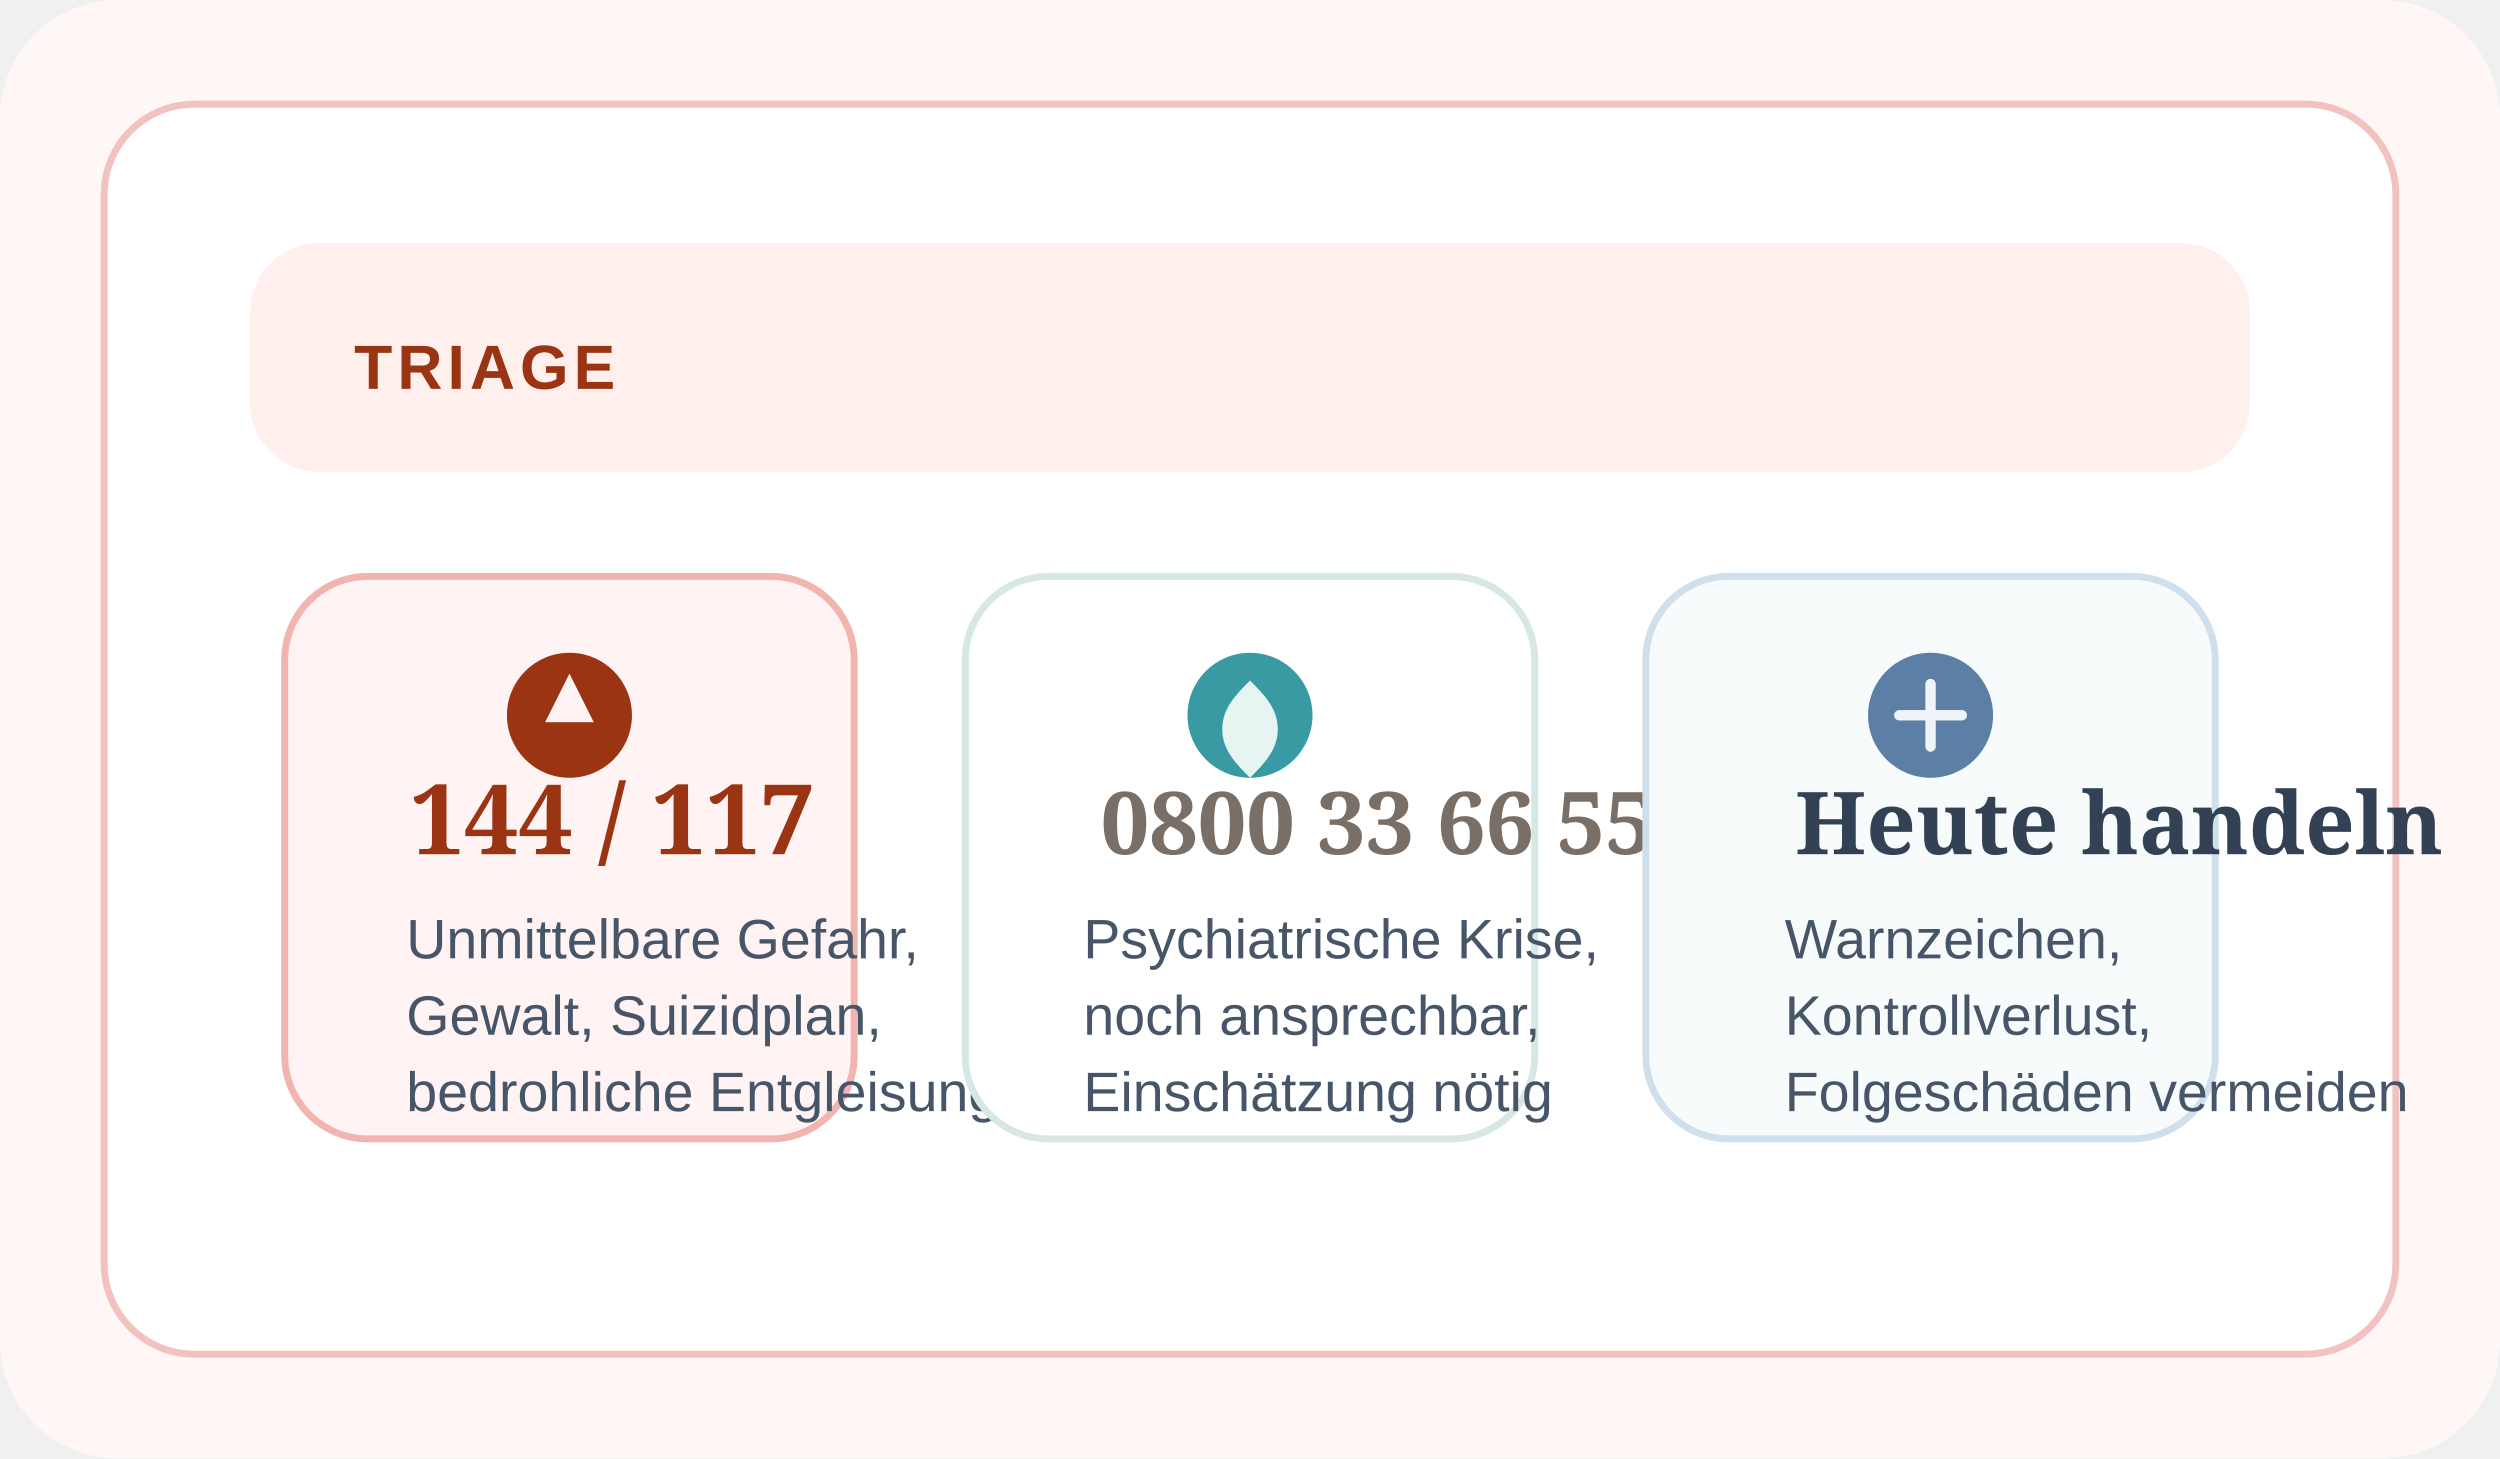
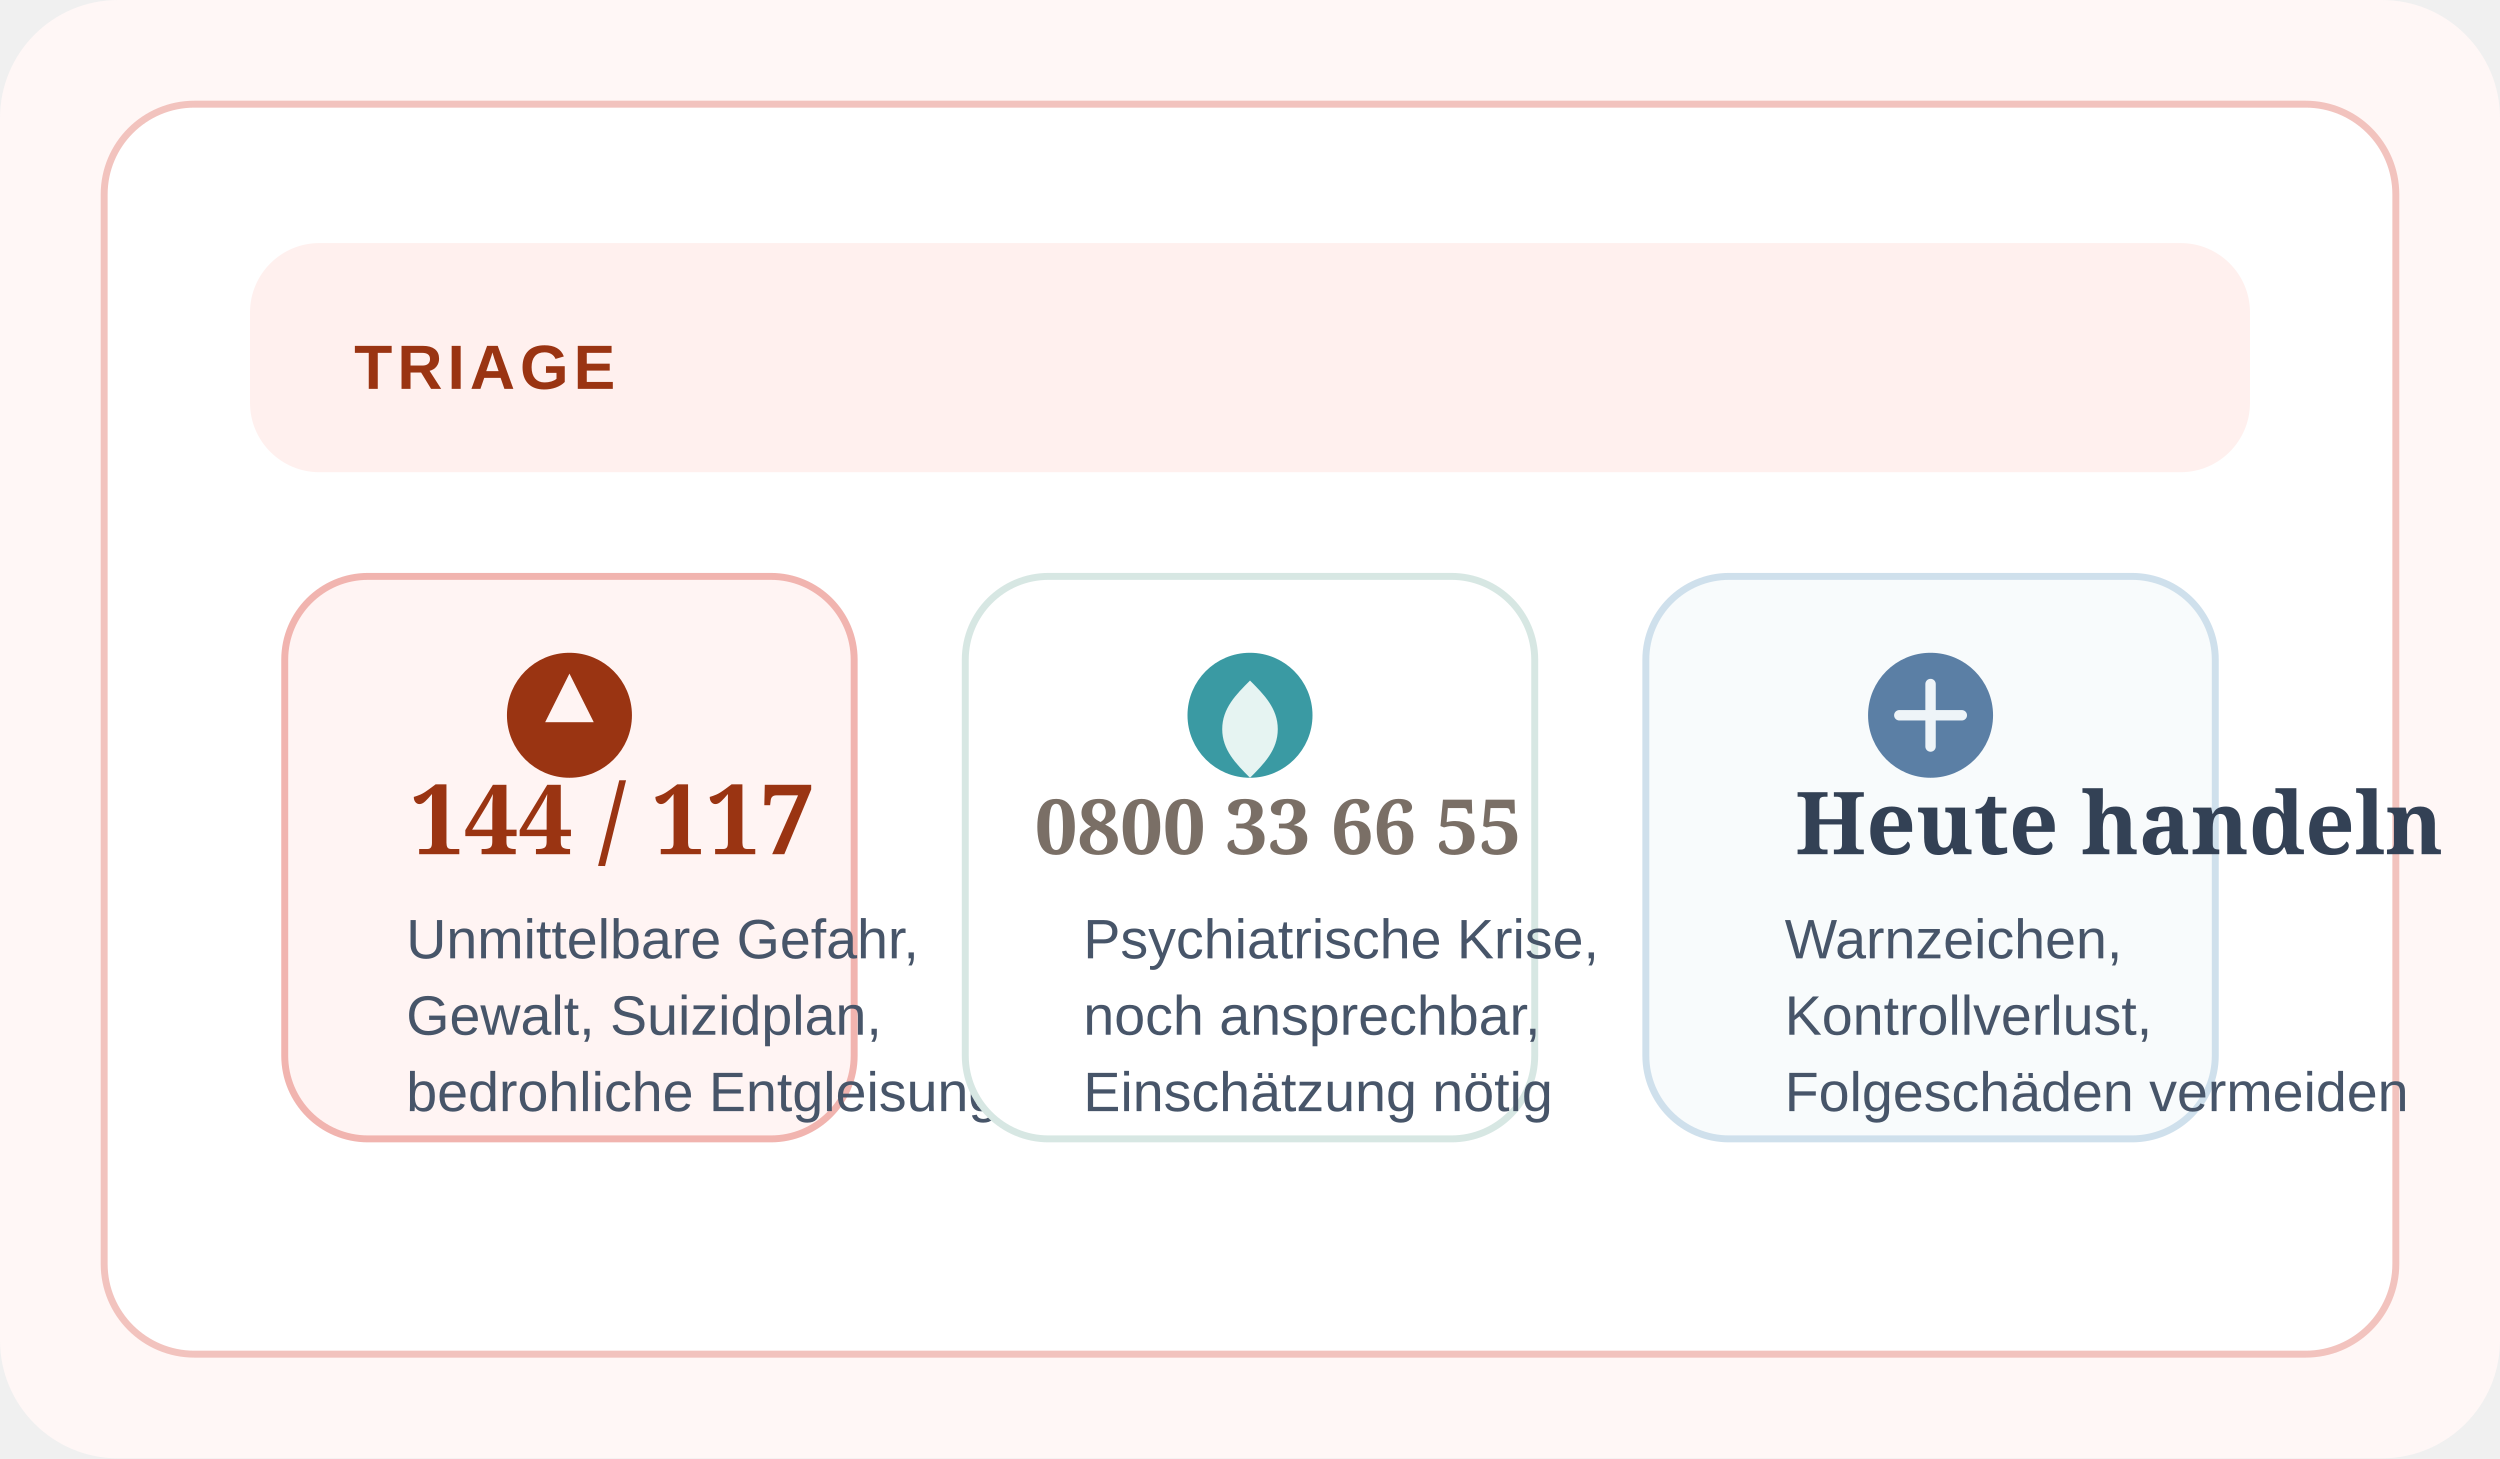
<svg xmlns="http://www.w3.org/2000/svg" width="720" height="420" viewBox="0 0 720 420" fill="none">
  <rect width="720" height="420" rx="34" fill="#FFF7F6" />
  <rect x="30" y="30" width="660" height="360" rx="26" fill="#FFFFFF" stroke="#F2C3BE" stroke-width="2" />
  <rect x="72" y="70" width="576" height="66" rx="20" fill="#FFF0EE" />
  <text x="102" y="112" fill="#9A3412" font-family="DM Sans, Arial, sans-serif" font-size="18" font-weight="700" letter-spacing="0.08em">TRIAGE</text>
  <g>
    <rect x="82" y="166" width="164" height="162" rx="24" fill="#FFF4F3" stroke="#F1B4AF" stroke-width="2" />
    <circle cx="164" cy="206" r="18" fill="#9A3412" />
    <path d="M164 194L171 208H157L164 194Z" fill="#FFF4F3" />
    <text x="118" y="246" fill="#9A3412" font-family="DM Serif Display, Georgia, serif" font-size="28" font-weight="700">144 / 117</text>
    <text x="117" y="276" fill="#475569" font-family="DM Sans, Arial, sans-serif" font-size="16">Unmittelbare Gefahr,</text>
    <text x="117" y="298" fill="#475569" font-family="DM Sans, Arial, sans-serif" font-size="16">Gewalt, Suizidplan,</text>
    <text x="117" y="320" fill="#475569" font-family="DM Sans, Arial, sans-serif" font-size="16">bedrohliche Entgleisung</text>
  </g>
  <g>
    <rect x="278" y="166" width="164" height="162" rx="24" fill="#FFFFFF" stroke="#D7E7E3" stroke-width="2" />
    <circle cx="360" cy="206" r="18" fill="#3a9aa3" />
    <path d="M360 196C364 200 368 204 368 210C368 216 364 220 360 224C356 220 352 216 352 210C352 204 356 200 360 196Z" fill="#E6F4F2" />
-     <text x="317" y="246" fill="#7a6f66" font-family="DM Serif Display, Georgia, serif" font-size="25" font-weight="700">0800 33 66 55</text>
+     <text x="298" y="246" fill="#7a6f66" font-family="DM Serif Display, Georgia, serif" font-size="22" font-weight="700">0800 33 66 55</text>
    <text x="312" y="276" fill="#475569" font-family="DM Sans, Arial, sans-serif" font-size="16">Psychiatrische Krise,</text>
    <text x="312" y="298" fill="#475569" font-family="DM Sans, Arial, sans-serif" font-size="16">noch ansprechbar,</text>
    <text x="312" y="320" fill="#475569" font-family="DM Sans, Arial, sans-serif" font-size="16">Einschätzung nötig</text>
  </g>
  <g>
    <rect x="474" y="166" width="164" height="162" rx="24" fill="#F8FBFC" stroke="#CFE0EC" stroke-width="2" />
    <circle cx="556" cy="206" r="18" fill="#5B7FA5" />
    <path d="M547 206H565" stroke="#EEF4F8" stroke-width="3" stroke-linecap="round" />
    <path d="M556 197V215" stroke="#EEF4F8" stroke-width="3" stroke-linecap="round" />
    <text x="517" y="246" fill="#334155" font-family="DM Serif Display, Georgia, serif" font-size="25" font-weight="700">Heute handeln</text>
    <text x="514" y="276" fill="#475569" font-family="DM Sans, Arial, sans-serif" font-size="16">Warnzeichen,</text>
    <text x="514" y="298" fill="#475569" font-family="DM Sans, Arial, sans-serif" font-size="16">Kontrollverlust,</text>
    <text x="514" y="320" fill="#475569" font-family="DM Sans, Arial, sans-serif" font-size="16">Folgeschäden vermeiden</text>
  </g>
</svg>
